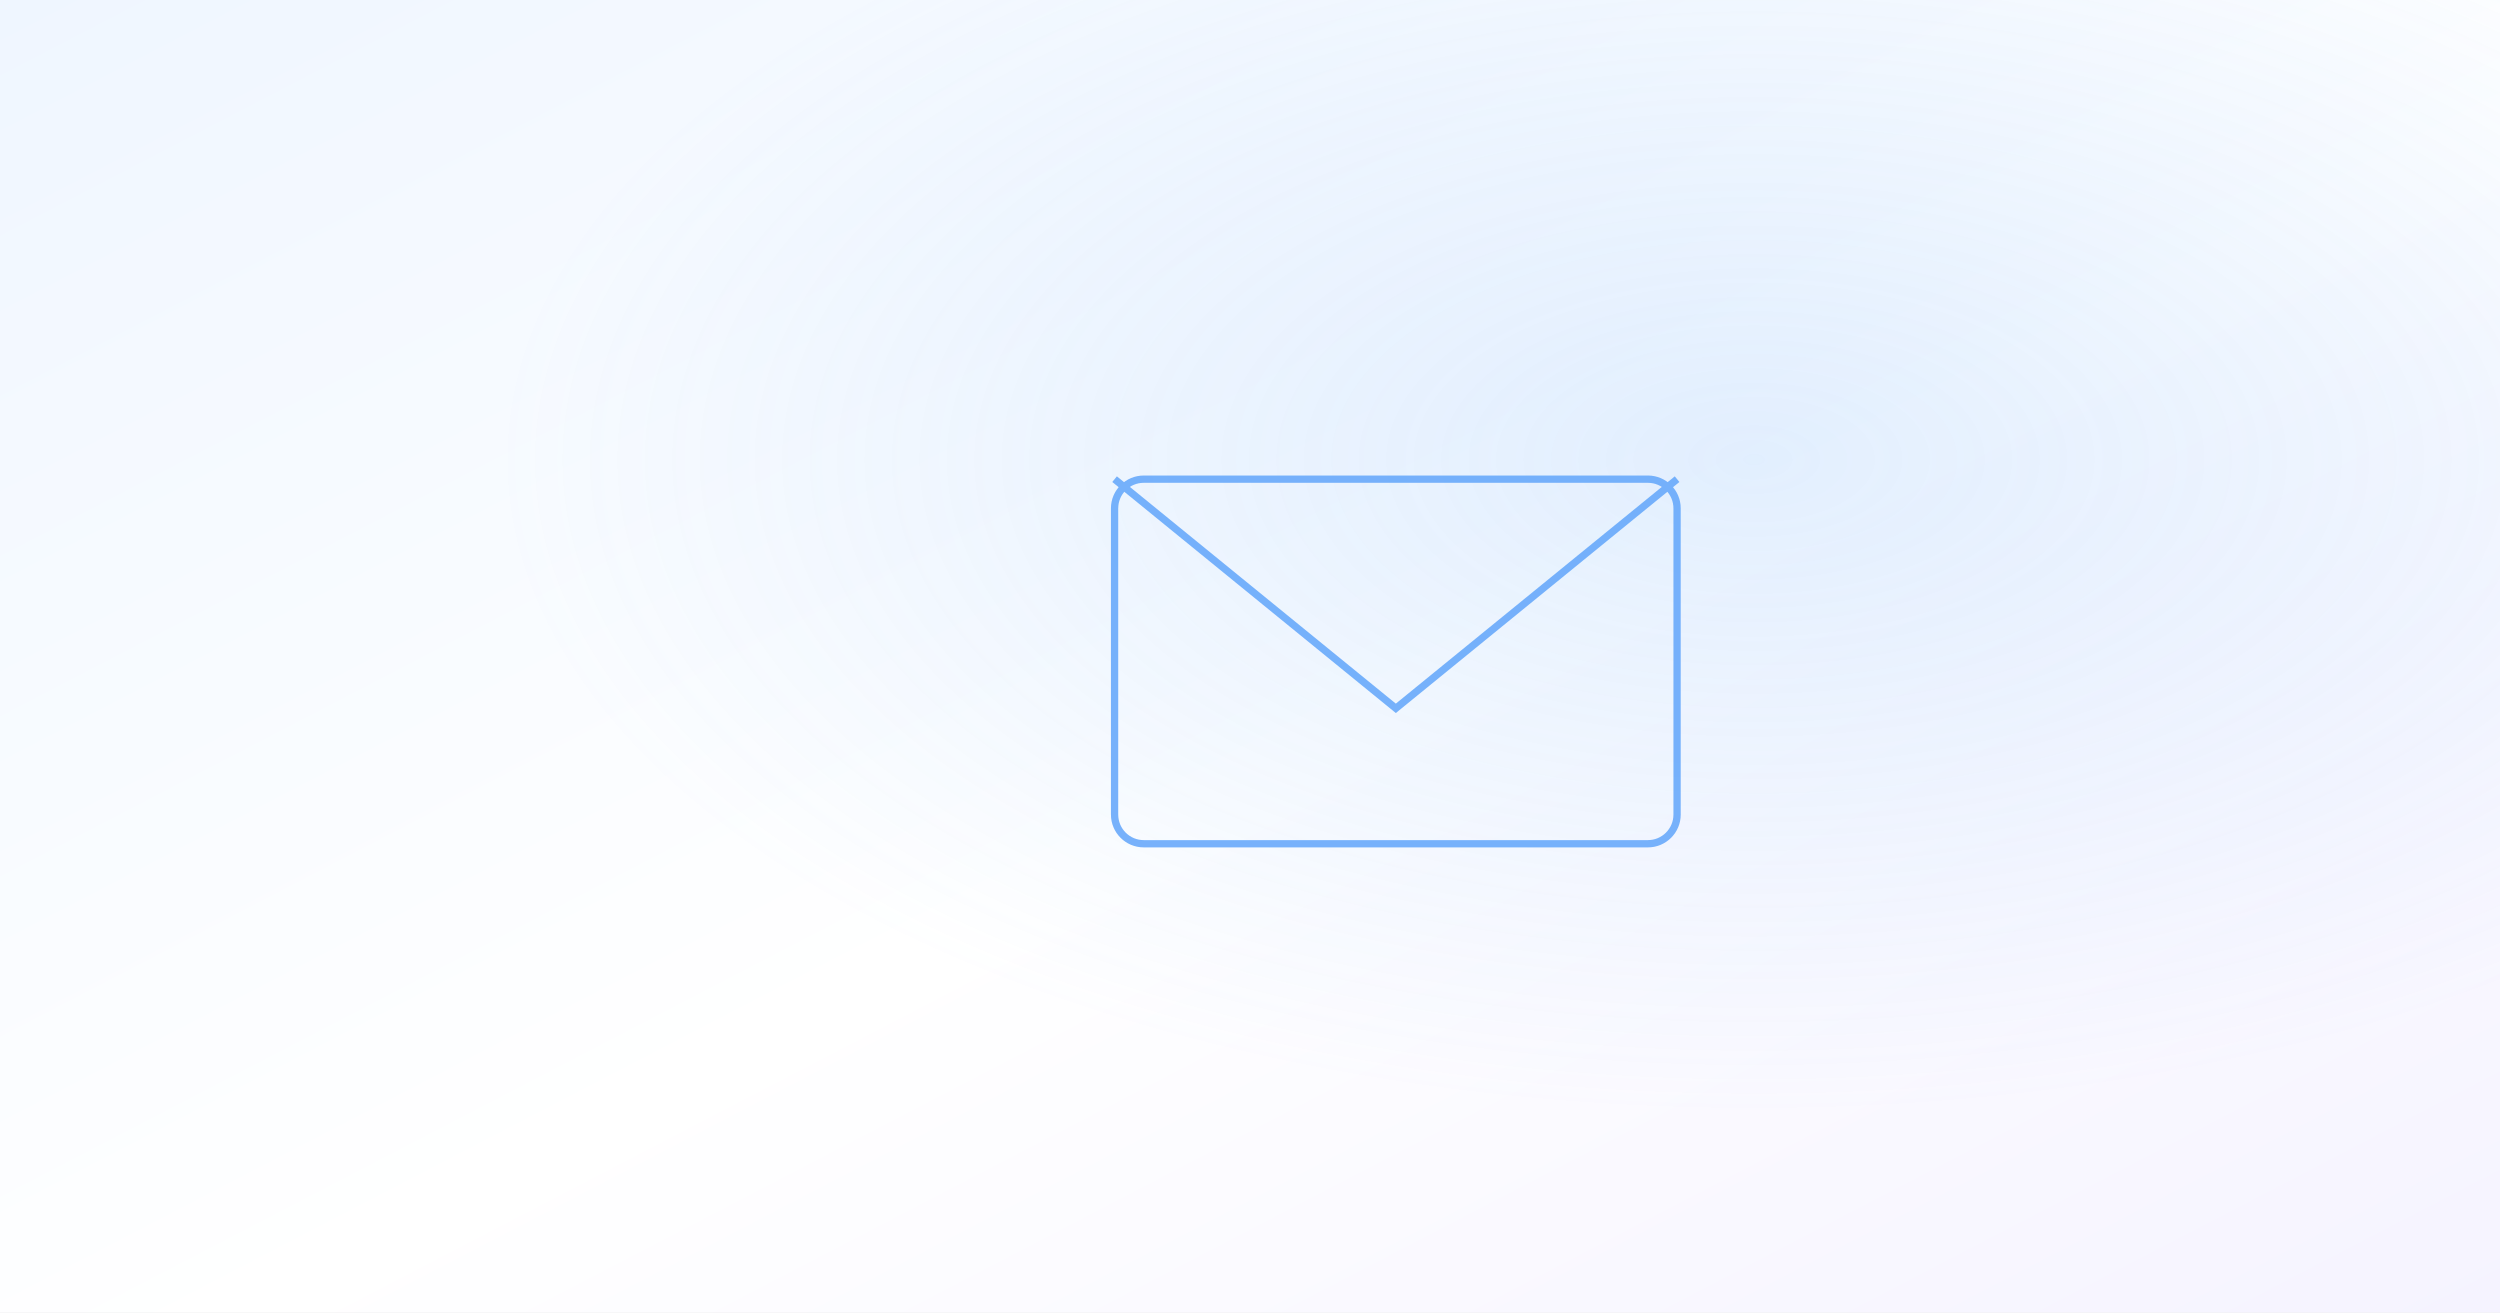
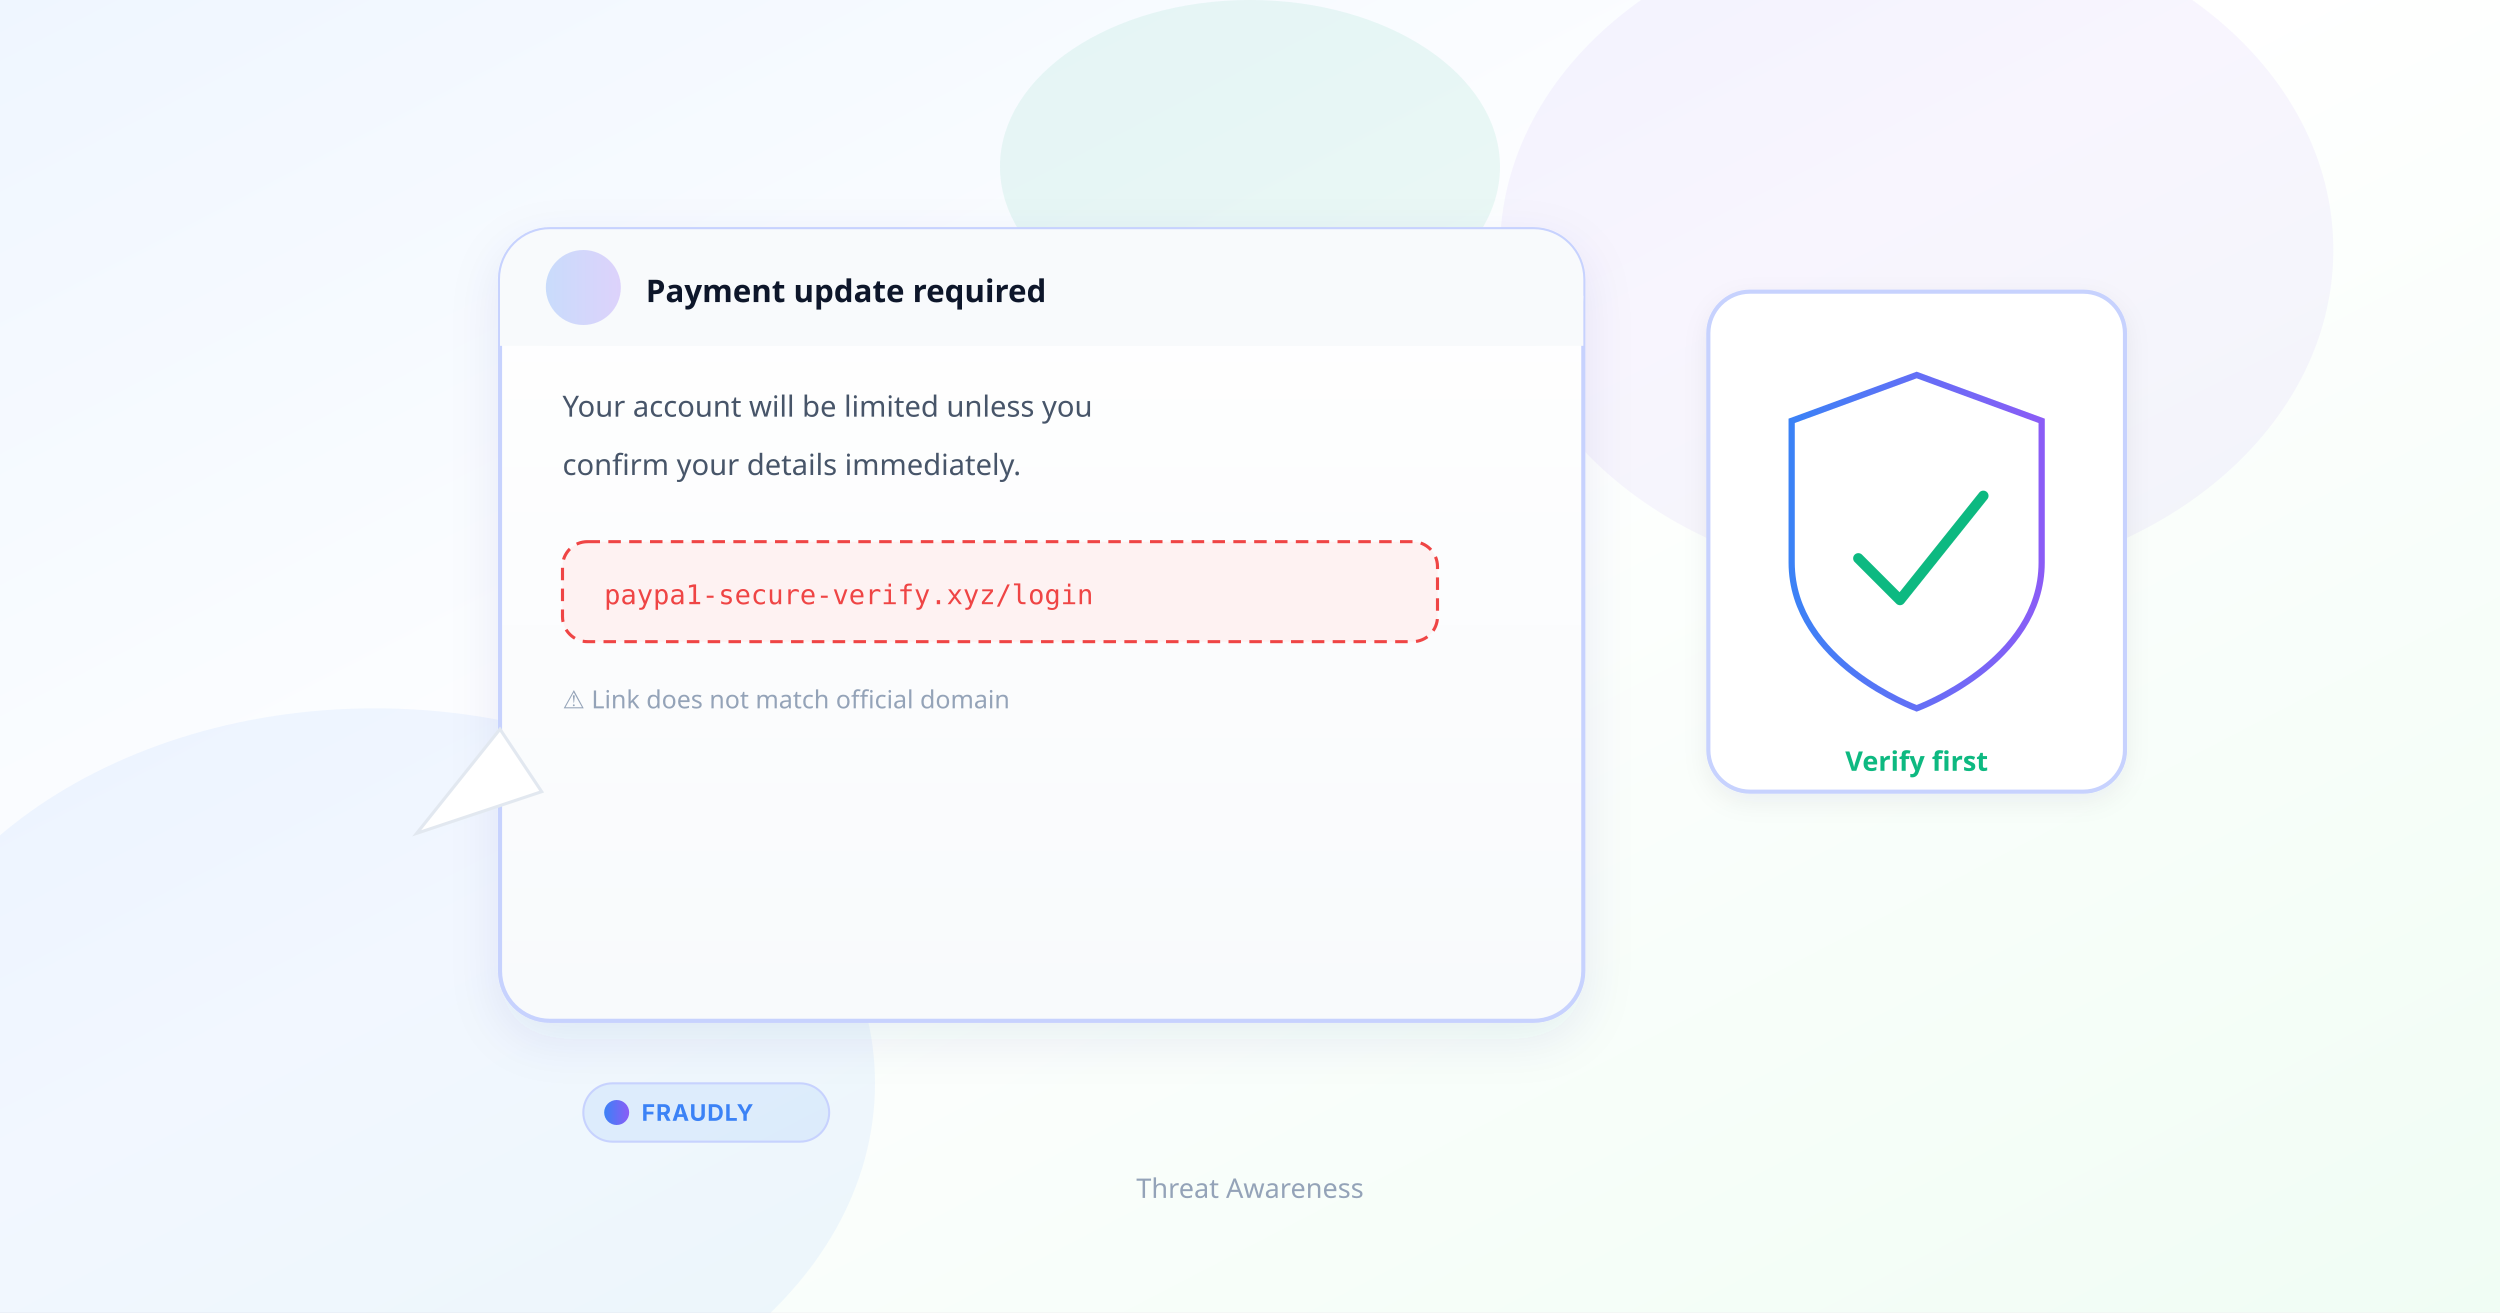
- <svg xmlns="http://www.w3.org/2000/svg" width="1200" height="630" viewBox="0 0 1200 630" role="img" aria-label="Phishing awareness">
+ <svg xmlns="http://www.w3.org/2000/svg" width="1200" height="630" viewBox="0 0 1200 630" role="img" aria-label="Phishing awareness — suspicious email and unsafe link">
  <defs>
-     <linearGradient id="bg" x1="0" y1="0" x2="1" y2="1">
+     <linearGradient id="commonpaypalphishingscams-bg" x1="0%" y1="0%" x2="100%" y2="100%">
      <stop offset="0%" stop-color="#eff6ff" />
-       <stop offset="55%" stop-color="#ffffff" />
-       <stop offset="100%" stop-color="#f5f3ff" />
+       <stop offset="45%" stop-color="#ffffff" />
+       <stop offset="100%" stop-color="#f0fdf4" />
    </linearGradient>
-     <radialGradient id="glow" cx="70%" cy="35%" r="50%">
-       <stop offset="0%" stop-color="#60a5fa" stop-opacity="0.18" />
-       <stop offset="100%" stop-color="#60a5fa" stop-opacity="0" />
-     </radialGradient>
+     <linearGradient id="commonpaypalphishingscams-card" x1="0%" y1="0%" x2="0%" y2="100%">
+       <stop offset="0%" stop-color="#ffffff" />
+       <stop offset="100%" stop-color="#f8fafc" />
+     </linearGradient>
+     <linearGradient id="commonpaypalphishingscams-accent" x1="0%" y1="0%" x2="100%" y2="0%">
+       <stop offset="0%" stop-color="#3b82f6" />
+       <stop offset="100%" stop-color="#8b5cf6" />
+     </linearGradient>
+     <filter id="commonpaypalphishingscams-shadow" x="-20%" y="-20%" width="140%" height="140%">
+       <feDropShadow dx="0" dy="8" stdDeviation="12" flood-color="#1e3a8a" flood-opacity="0.08" />
+     </filter>
+     <filter id="commonpaypalphishingscams-shadow-sm" x="-10%" y="-10%" width="120%" height="120%">
+       <feDropShadow dx="0" dy="4" stdDeviation="6" flood-color="#334155" flood-opacity="0.06" />
+     </filter>
  </defs>
-   <rect width="1200" height="630" fill="url(#bg)" />
-   <rect width="1200" height="630" fill="url(#glow)" />
-   <g transform="translate(490 175)" fill="none" stroke="#60a5fa" stroke-width="3.5" opacity="0.85">
-     <rect x="45" y="55" width="270" height="175" rx="14" />
-     <path d="M45 55 L180 165 L315 55" />
+   <rect width="1200" height="630" fill="url(#commonpaypalphishingscams-bg)" />
+   <ellipse cx="920" cy="120" rx="200" ry="160" fill="#8b5cf6" fill-opacity="0.06" />
+   <ellipse cx="180" cy="520" rx="240" ry="180" fill="#3b82f6" fill-opacity="0.07" />
+   <ellipse cx="600" cy="80" rx="120" ry="80" fill="#10b981" fill-opacity="0.08" />
+   <g filter="url(#commonpaypalphishingscams-shadow)">
+     <rect x="240" y="110" width="520" height="380" rx="24" fill="url(#commonpaypalphishingscams-card)" stroke="#c7d2fe" stroke-width="2" />
+     <rect x="240" y="110" width="520" height="56" rx="24" fill="#f8fafc" />
+     <rect x="240" y="142" width="520" height="24" fill="#f8fafc" />
+     <circle cx="280" cy="138" r="18" fill="url(#commonpaypalphishingscams-accent)" fill-opacity="0.25" />
+     <text x="310" y="145" font-family="system-ui,sans-serif" font-size="15" font-weight="600" fill="#0f172a">Payment update required</text>
+     <text x="270" y="200" font-family="system-ui,sans-serif" font-size="14" fill="#475569">Your account will be limited unless you</text>
+     <text x="270" y="228" font-family="system-ui,sans-serif" font-size="14" fill="#475569">confirm your details immediately.</text>
+     <rect x="270" y="260" width="420" height="48" rx="12" fill="#fef2f2" stroke="#ef4444" stroke-width="1.5" stroke-dasharray="6 4" />
+     <text x="290" y="290" font-family="ui-monospace,monospace" font-size="13" fill="#ef4444">paypa1-secure-verify.xyz/login</text>
+     <text x="270" y="340" font-family="system-ui,sans-serif" font-size="12" fill="#94a3b8">⚠ Link does not match official domain</text>
  </g>
+   <g transform="translate(820,140)" filter="url(#commonpaypalphishingscams-shadow-sm)">
+     <rect width="200" height="240" rx="20" fill="#fff" stroke="#c7d2fe" stroke-width="2" />
+     <path d="M100 40 L160 62 V130 C160 178 100 200 100 200 C100 200 40 178 40 130 V62 Z" fill="none" stroke="url(#commonpaypalphishingscams-accent)" stroke-width="3" />
+     <path d="M72 128 L92 148 L132 98" fill="none" stroke="#10b981" stroke-width="5" stroke-linecap="round" stroke-linejoin="round" />
+     <text x="100" y="230" text-anchor="middle" font-family="system-ui,sans-serif" font-size="13" font-weight="600" fill="#10b981">Verify first</text>
+   </g>
+   <path d="M240 350 L200 400 L260 380 Z" fill="#fff" stroke="#e2e8f0" stroke-width="1.5" />
+   <g transform="translate(280,520)">
+     <rect width="118" height="28" rx="14" fill="#3b82f6" fill-opacity="0.1" stroke="#c7d2fe" stroke-width="1" />
+     <circle cx="16" cy="14" r="6" fill="url(#commonpaypalphishingscams-accent)" />
+     <text x="28" y="18" font-family="system-ui,-apple-system,sans-serif" font-size="11" font-weight="700" fill="#3b82f6" letter-spacing="0.04em">FRAUDLY</text>
+   </g>
+   <text x="600" y="575" text-anchor="middle" font-family="system-ui,sans-serif" font-size="13" fill="#94a3b8">Threat Awareness</text>
</svg>
